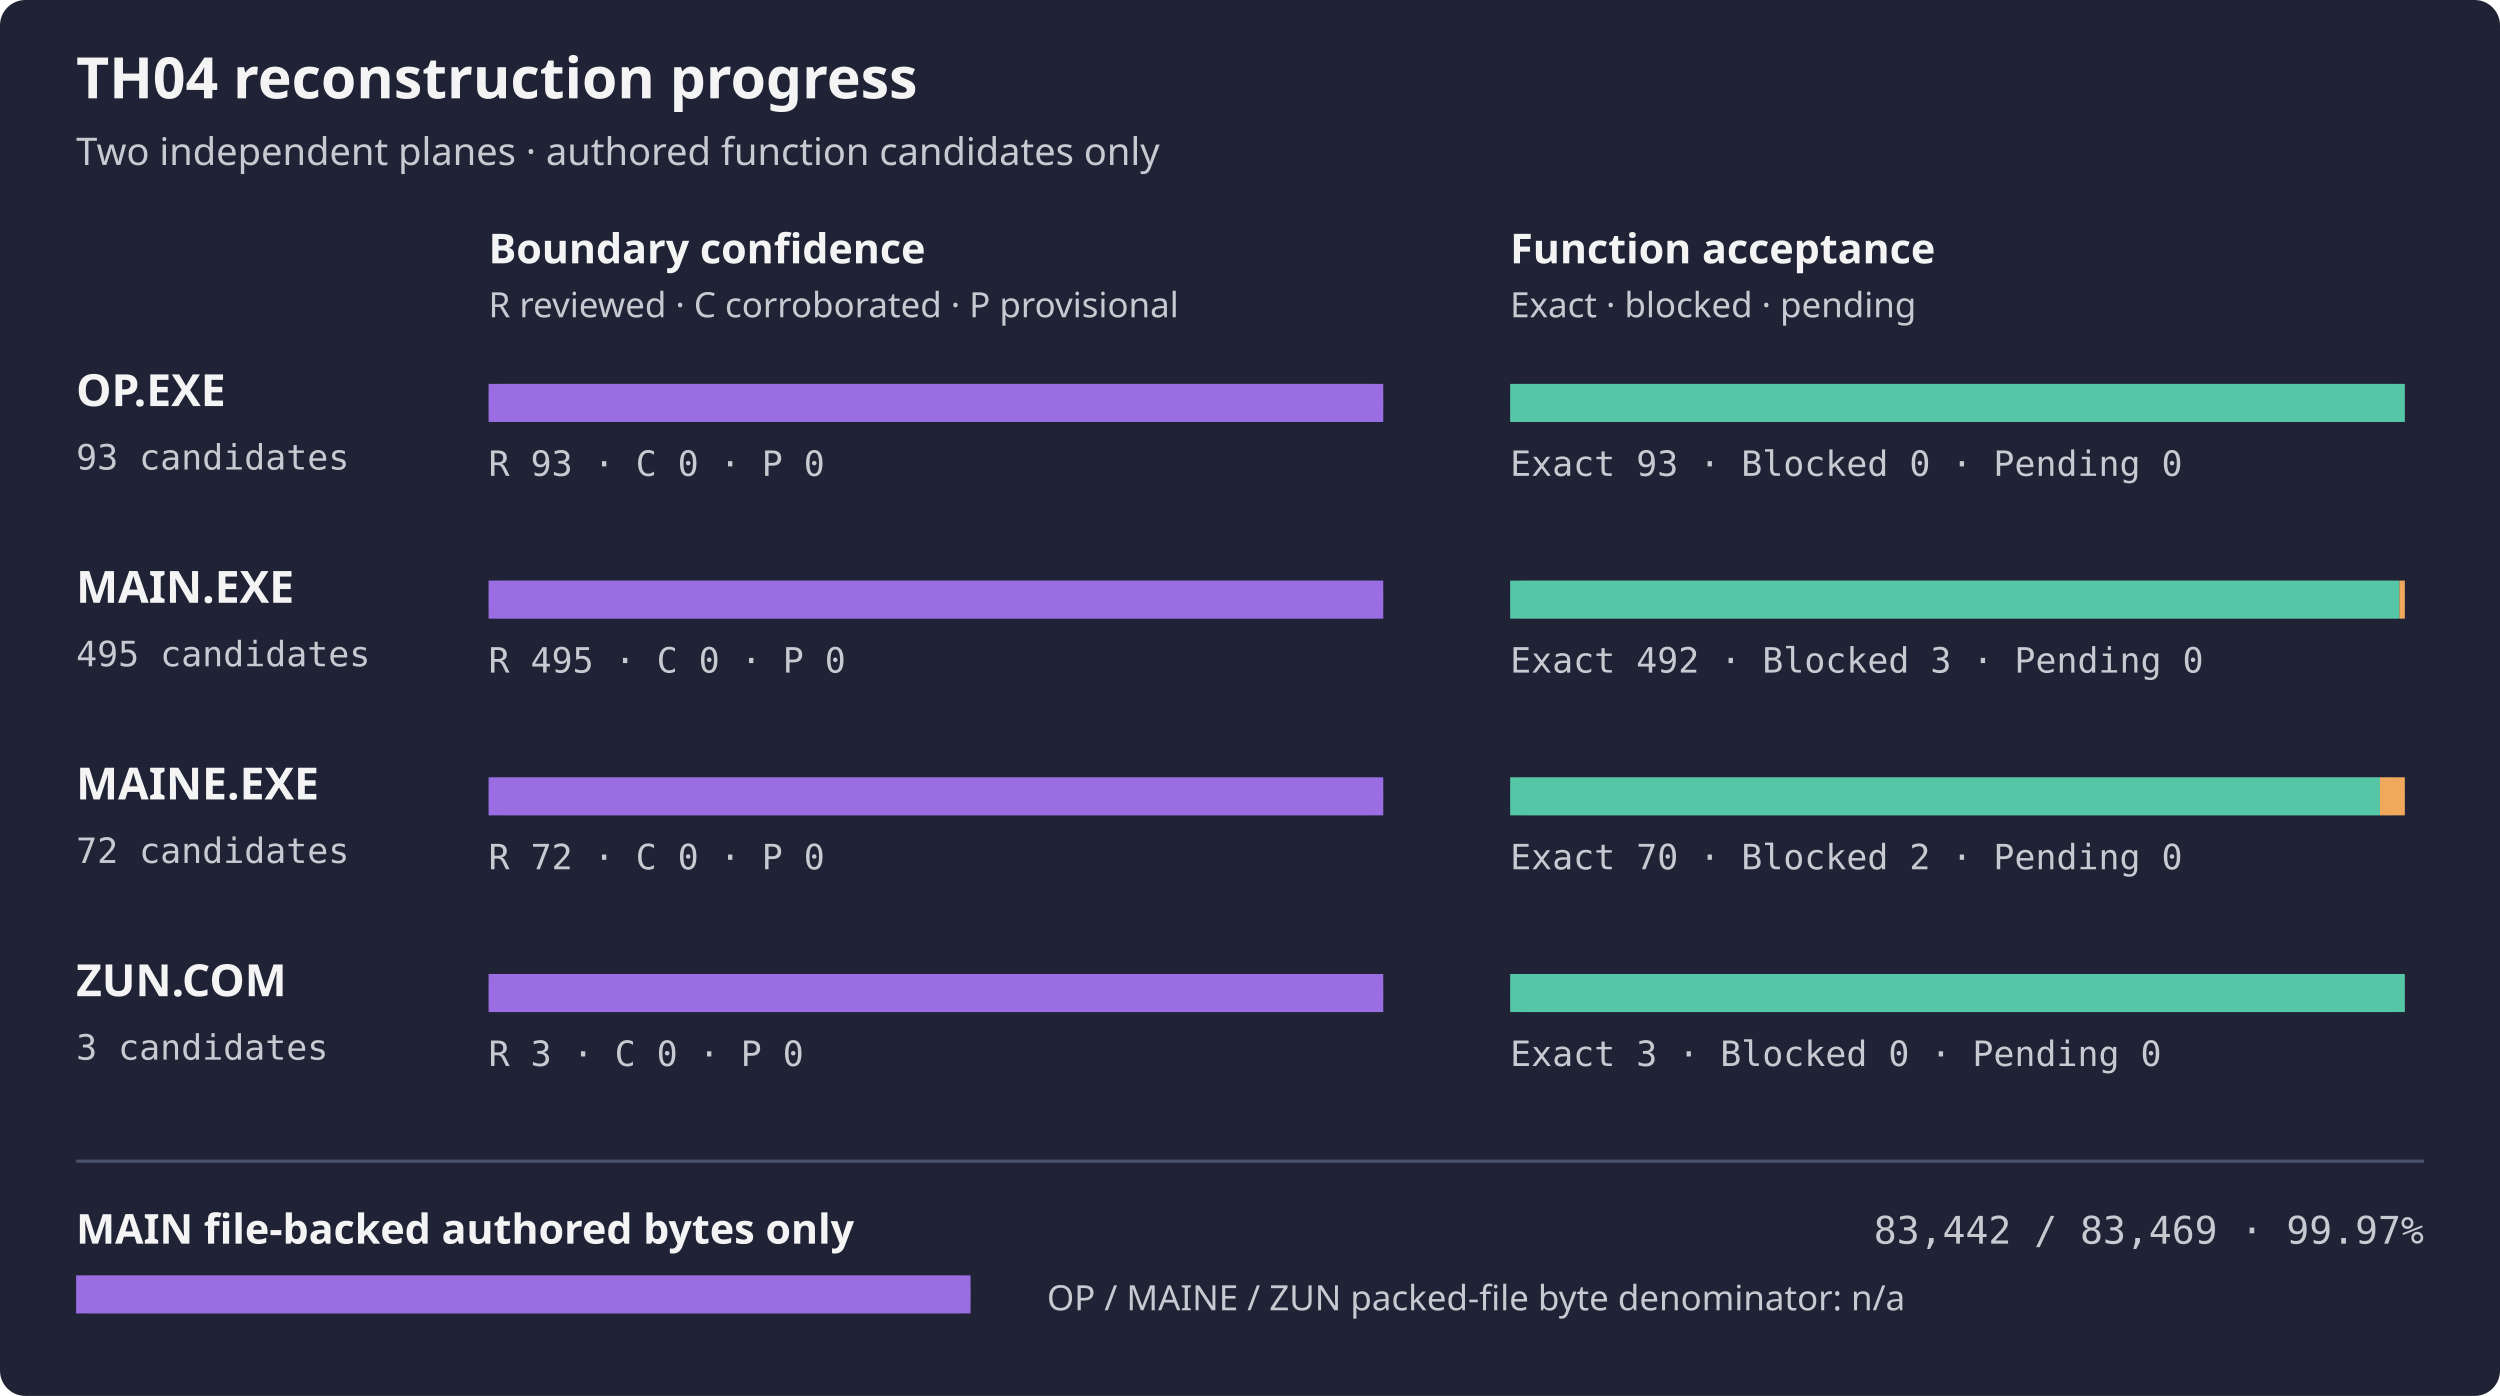
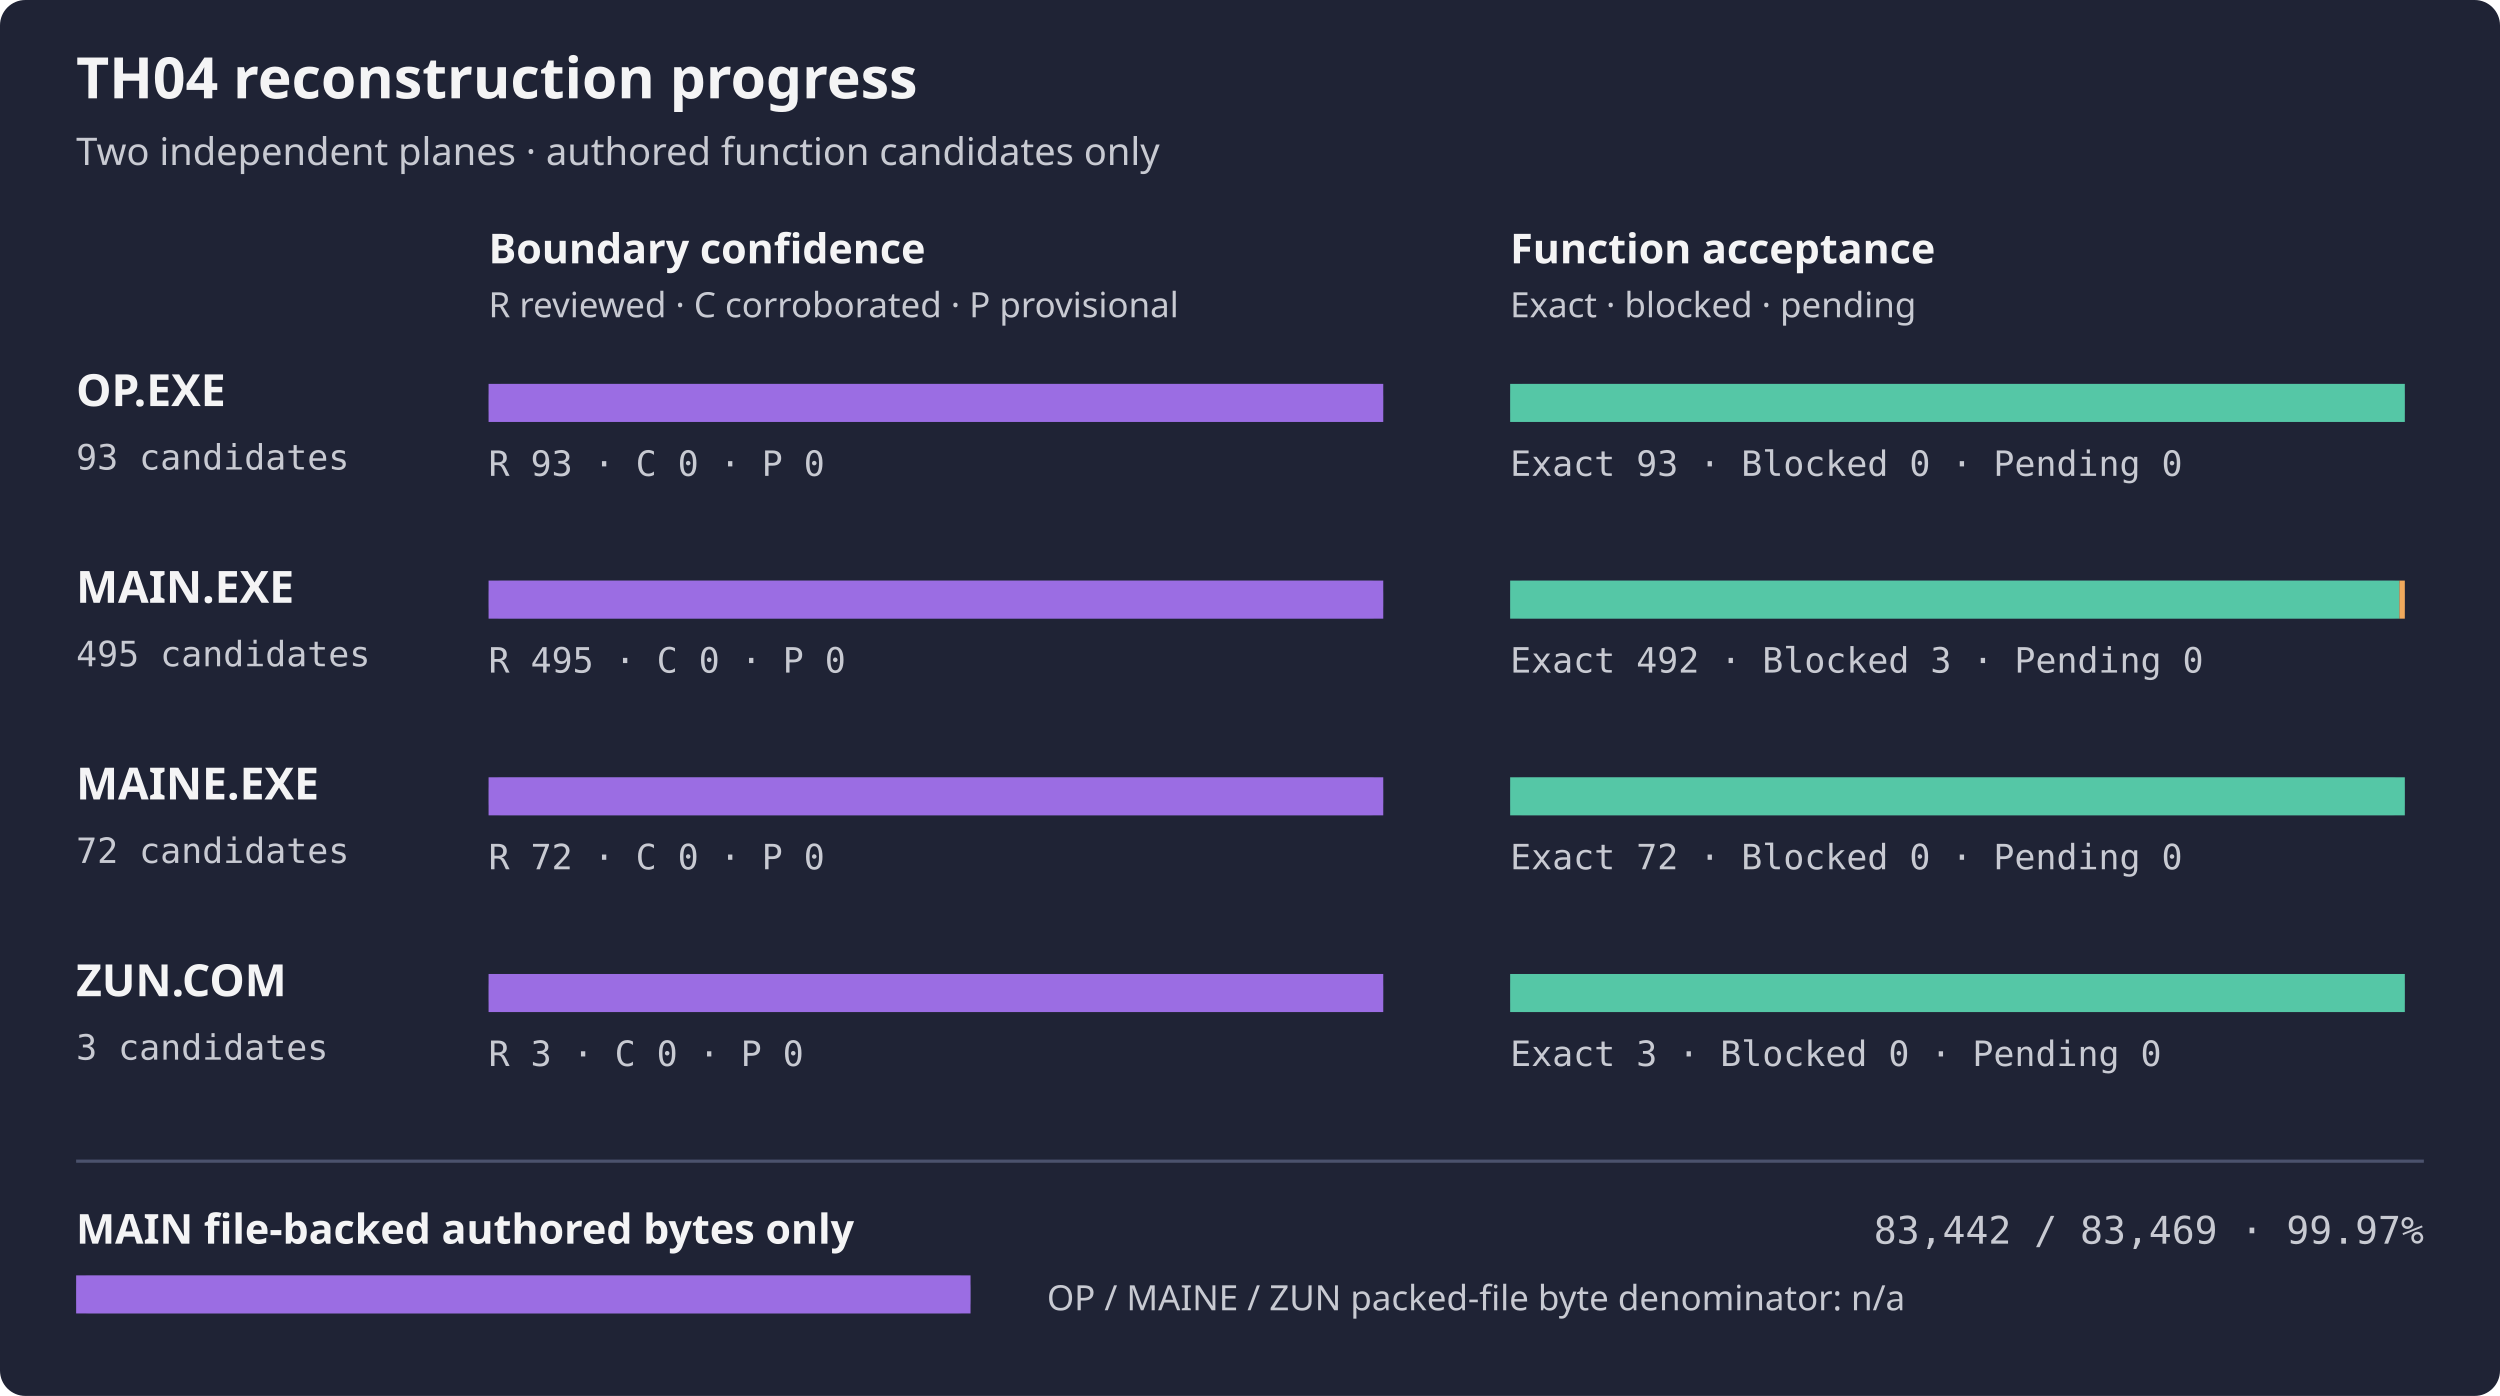
<svg xmlns="http://www.w3.org/2000/svg" width="788" height="440" role="img" aria-label="TH04 per-artifact reconstruction progress">
  <rect width="788" height="440" rx="8" fill="#1f2335" />
  <text x="24" y="31" fill="#f4f4f5" font-family="sans-serif" font-size="18" font-weight="600">TH04 reconstruction progress</text>
  <text x="24" y="52" fill="#c8cad2" font-family="sans-serif" font-size="12">Two independent planes · authored function candidates only</text>
  <text x="154" y="83" fill="#f4f4f5" font-family="sans-serif" font-size="13" font-weight="600">Boundary confidence</text>
  <text x="476" y="83" fill="#f4f4f5" font-family="sans-serif" font-size="13" font-weight="600">Function acceptance</text>
  <text x="154" y="100" fill="#c8cad2" font-family="sans-serif" font-size="11">R reviewed · C corroborated · P provisional</text>
  <text x="476" y="100" fill="#c8cad2" font-family="sans-serif" font-size="11">Exact · blocked · pending</text>
  <text x="24" y="128" fill="#f4f4f5" font-family="sans-serif" font-size="14" font-weight="600">OP.EXE</text>
  <text x="24" y="148" fill="#c8cad2" font-family="monospace" font-size="11">93 candidates</text>
  <rect x="154" y="121" width="282" height="12" rx="4" fill="#353b52" />
  <rect x="154.00" y="121" width="282.00" height="12" fill="#9b6de3" />
  <rect x="476" y="121" width="282" height="12" rx="4" fill="#353b52" />
  <rect x="476.00" y="121" width="282.00" height="12" fill="#55c7a6" />
  <text x="154" y="150" fill="#c8cad2" font-family="monospace" font-size="11">R 93 · C 0 · P 0</text>
  <text x="476" y="150" fill="#c8cad2" font-family="monospace" font-size="11">Exact 93 · Blocked 0 · Pending 0</text>
  <text x="24" y="190" fill="#f4f4f5" font-family="sans-serif" font-size="14" font-weight="600">MAIN.EXE</text>
  <text x="24" y="210" fill="#c8cad2" font-family="monospace" font-size="11">495 candidates</text>
  <rect x="154" y="183" width="282" height="12" rx="4" fill="#353b52" />
  <rect x="154.00" y="183" width="282.00" height="12" fill="#9b6de3" />
  <rect x="476" y="183" width="282" height="12" rx="4" fill="#353b52" />
  <rect x="476.00" y="183" width="280.29" height="12" fill="#55c7a6" />
  <rect x="756.29" y="183" width="1.71" height="12" fill="#f0a95c" />
  <text x="154" y="212" fill="#c8cad2" font-family="monospace" font-size="11">R 495 · C 0 · P 0</text>
  <text x="476" y="212" fill="#c8cad2" font-family="monospace" font-size="11">Exact 492 · Blocked 3 · Pending 0</text>
  <text x="24" y="252" fill="#f4f4f5" font-family="sans-serif" font-size="14" font-weight="600">MAINE.EXE</text>
  <text x="24" y="272" fill="#c8cad2" font-family="monospace" font-size="11">72 candidates</text>
  <rect x="154" y="245" width="282" height="12" rx="4" fill="#353b52" />
  <rect x="154.00" y="245" width="282.00" height="12" fill="#9b6de3" />
  <rect x="476" y="245" width="282" height="12" rx="4" fill="#353b52" />
-   <rect x="476.00" y="245" width="274.17" height="12" fill="#55c7a6" />
-   <rect x="750.17" y="245" width="7.83" height="12" fill="#f0a95c" />
+   <rect x="476.00" y="245" width="282.00" height="12" fill="#55c7a6" />
  <text x="154" y="274" fill="#c8cad2" font-family="monospace" font-size="11">R 72 · C 0 · P 0</text>
-   <text x="476" y="274" fill="#c8cad2" font-family="monospace" font-size="11">Exact 70 · Blocked 2 · Pending 0</text>
+   <text x="476" y="274" fill="#c8cad2" font-family="monospace" font-size="11">Exact 72 · Blocked 0 · Pending 0</text>
  <text x="24" y="314" fill="#f4f4f5" font-family="sans-serif" font-size="14" font-weight="600">ZUN.COM</text>
  <text x="24" y="334" fill="#c8cad2" font-family="monospace" font-size="11">3 candidates</text>
  <rect x="154" y="307" width="282" height="12" rx="4" fill="#353b52" />
  <rect x="154.00" y="307" width="282.00" height="12" fill="#9b6de3" />
  <rect x="476" y="307" width="282" height="12" rx="4" fill="#353b52" />
  <rect x="476.00" y="307" width="282.00" height="12" fill="#55c7a6" />
  <text x="154" y="336" fill="#c8cad2" font-family="monospace" font-size="11">R 3 · C 0 · P 0</text>
  <text x="476" y="336" fill="#c8cad2" font-family="monospace" font-size="11">Exact 3 · Blocked 0 · Pending 0</text>
  <path d="M24 366 H764" stroke="#4b526d" />
  <text x="24" y="392" fill="#f4f4f5" font-family="sans-serif" font-size="13" font-weight="600">MAIN file-backed authored bytes only</text>
  <text x="764" y="392" fill="#c8cad2" text-anchor="end" font-family="monospace" font-size="12">83,442 / 83,469 · 99.97%</text>
  <rect x="24" y="402" width="282" height="12" rx="4" fill="#353b52" />
  <rect x="24" y="402" width="281.91" height="12" fill="#9b6de3" />
  <text x="330" y="413" fill="#c8cad2" font-family="sans-serif" font-size="11">OP / MAINE / ZUN packed-file byte denominator: n/a</text>
</svg>
